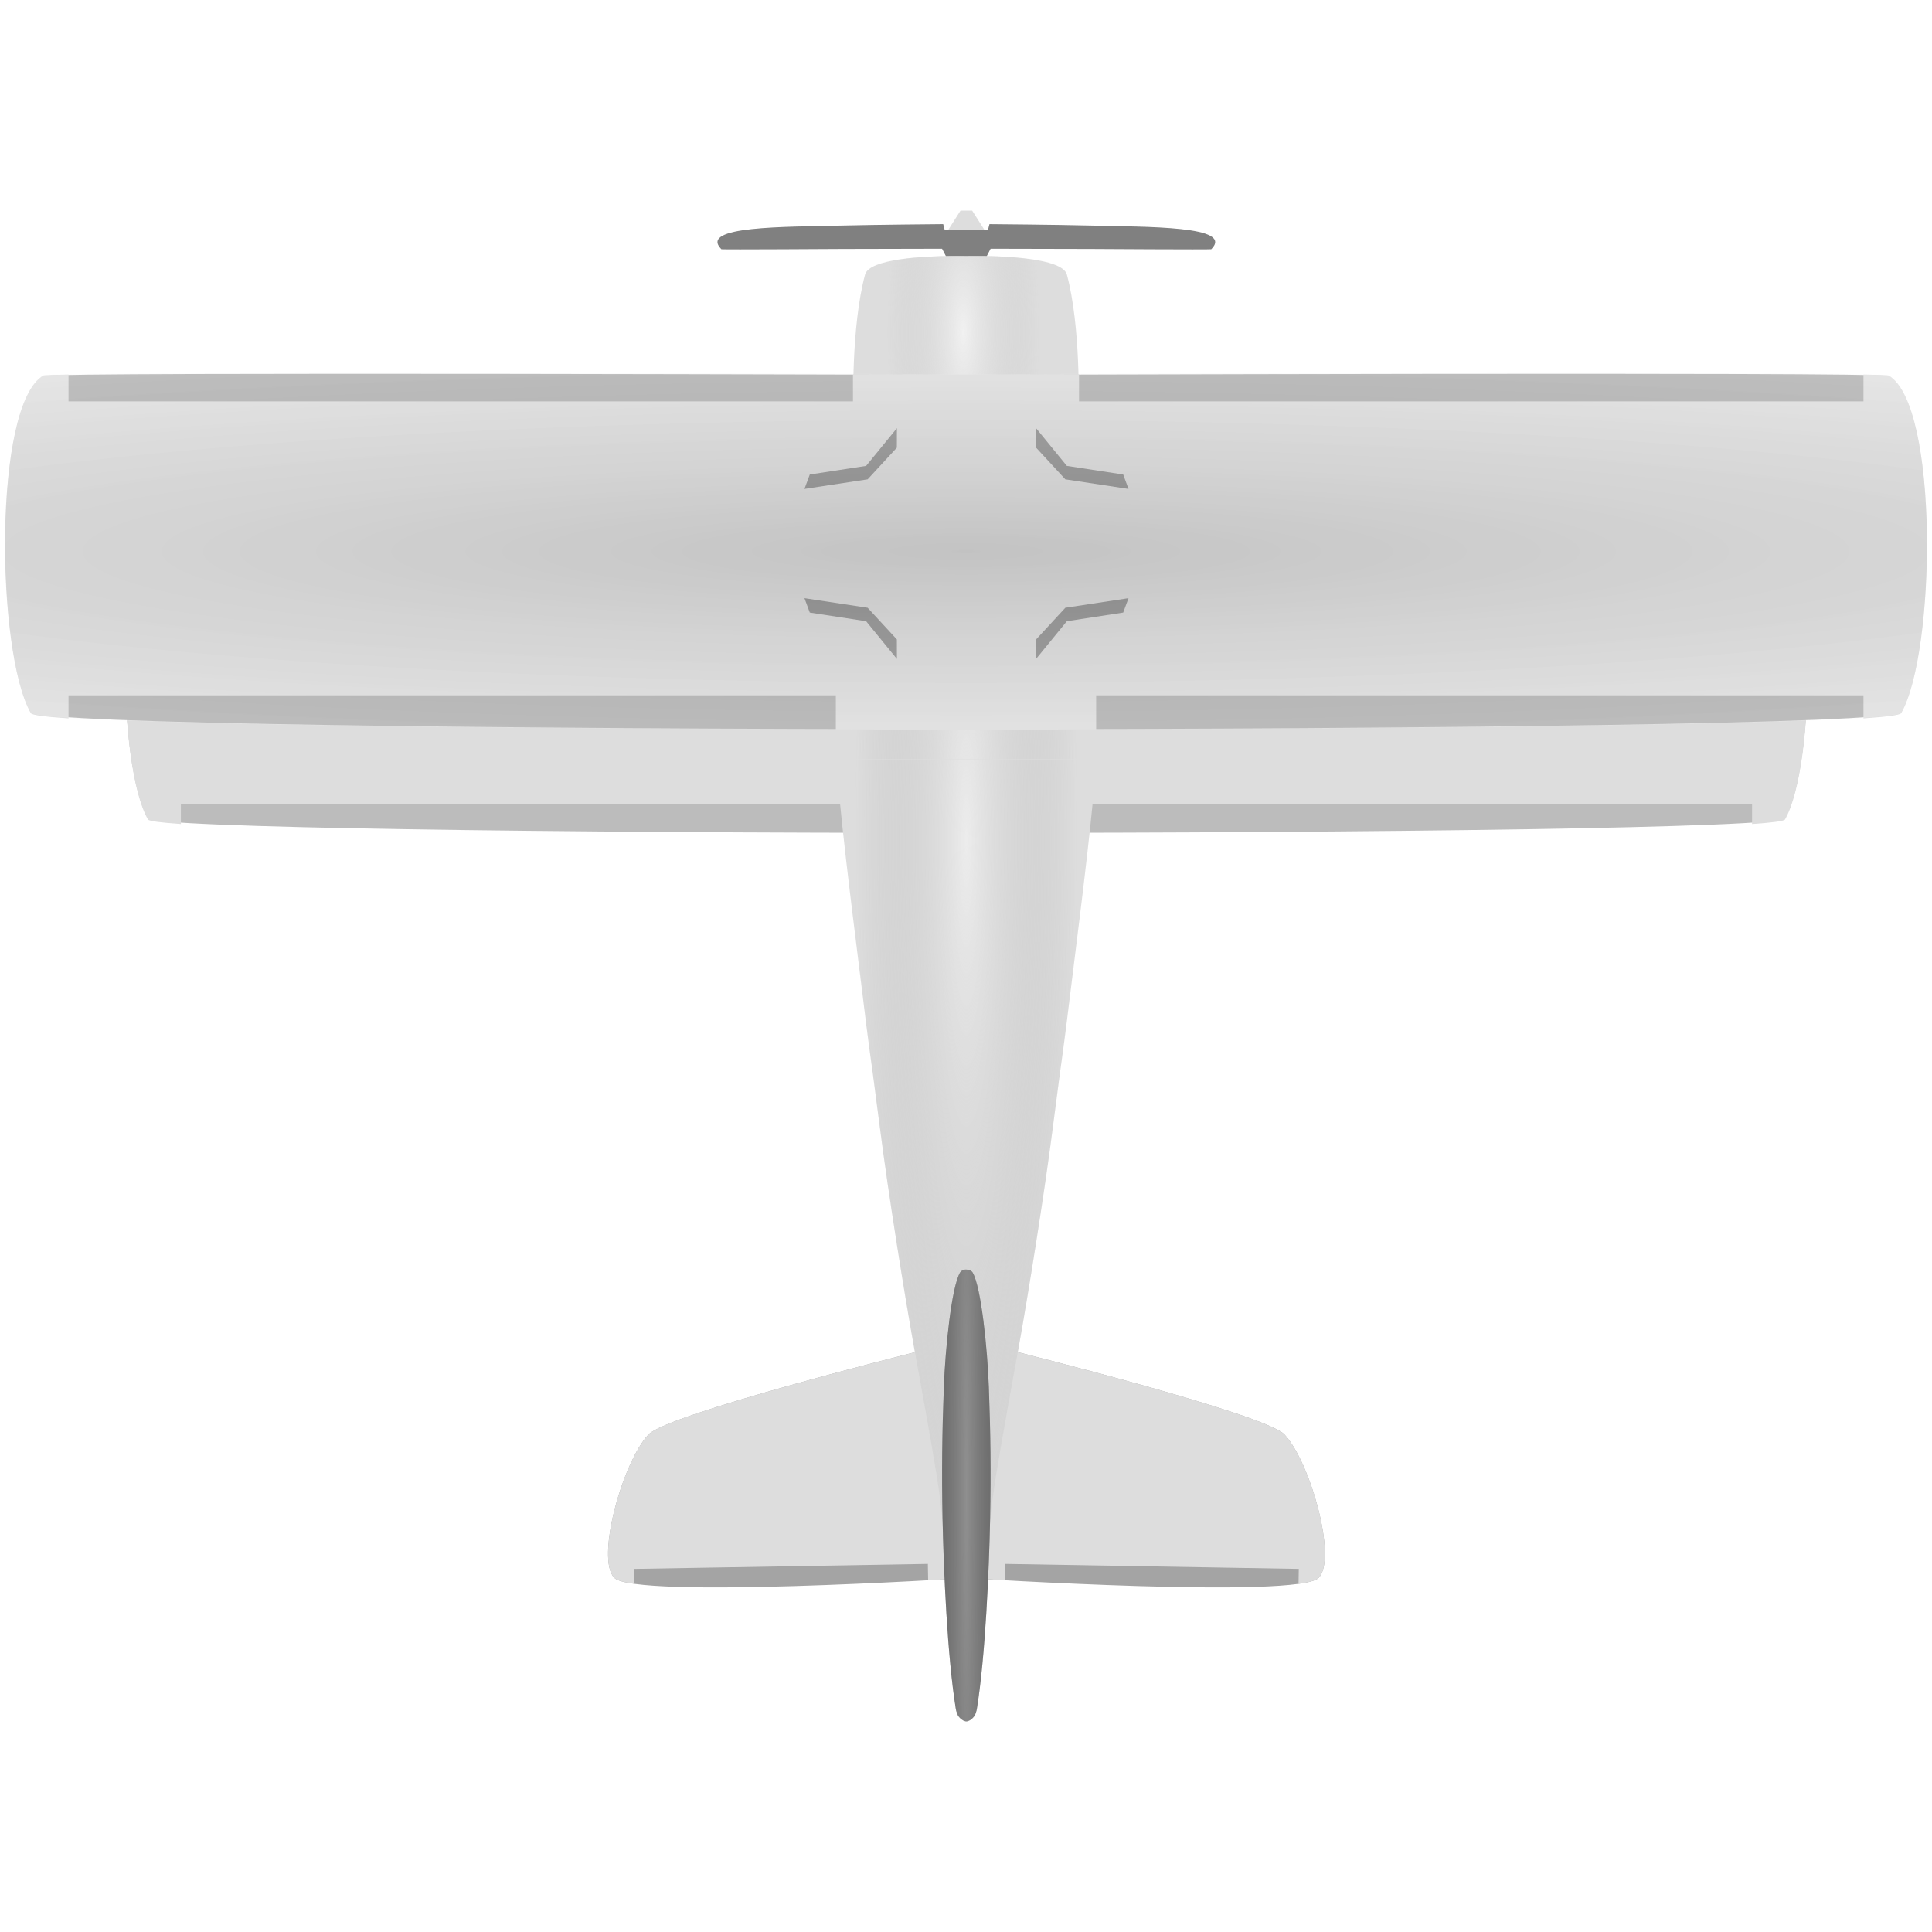
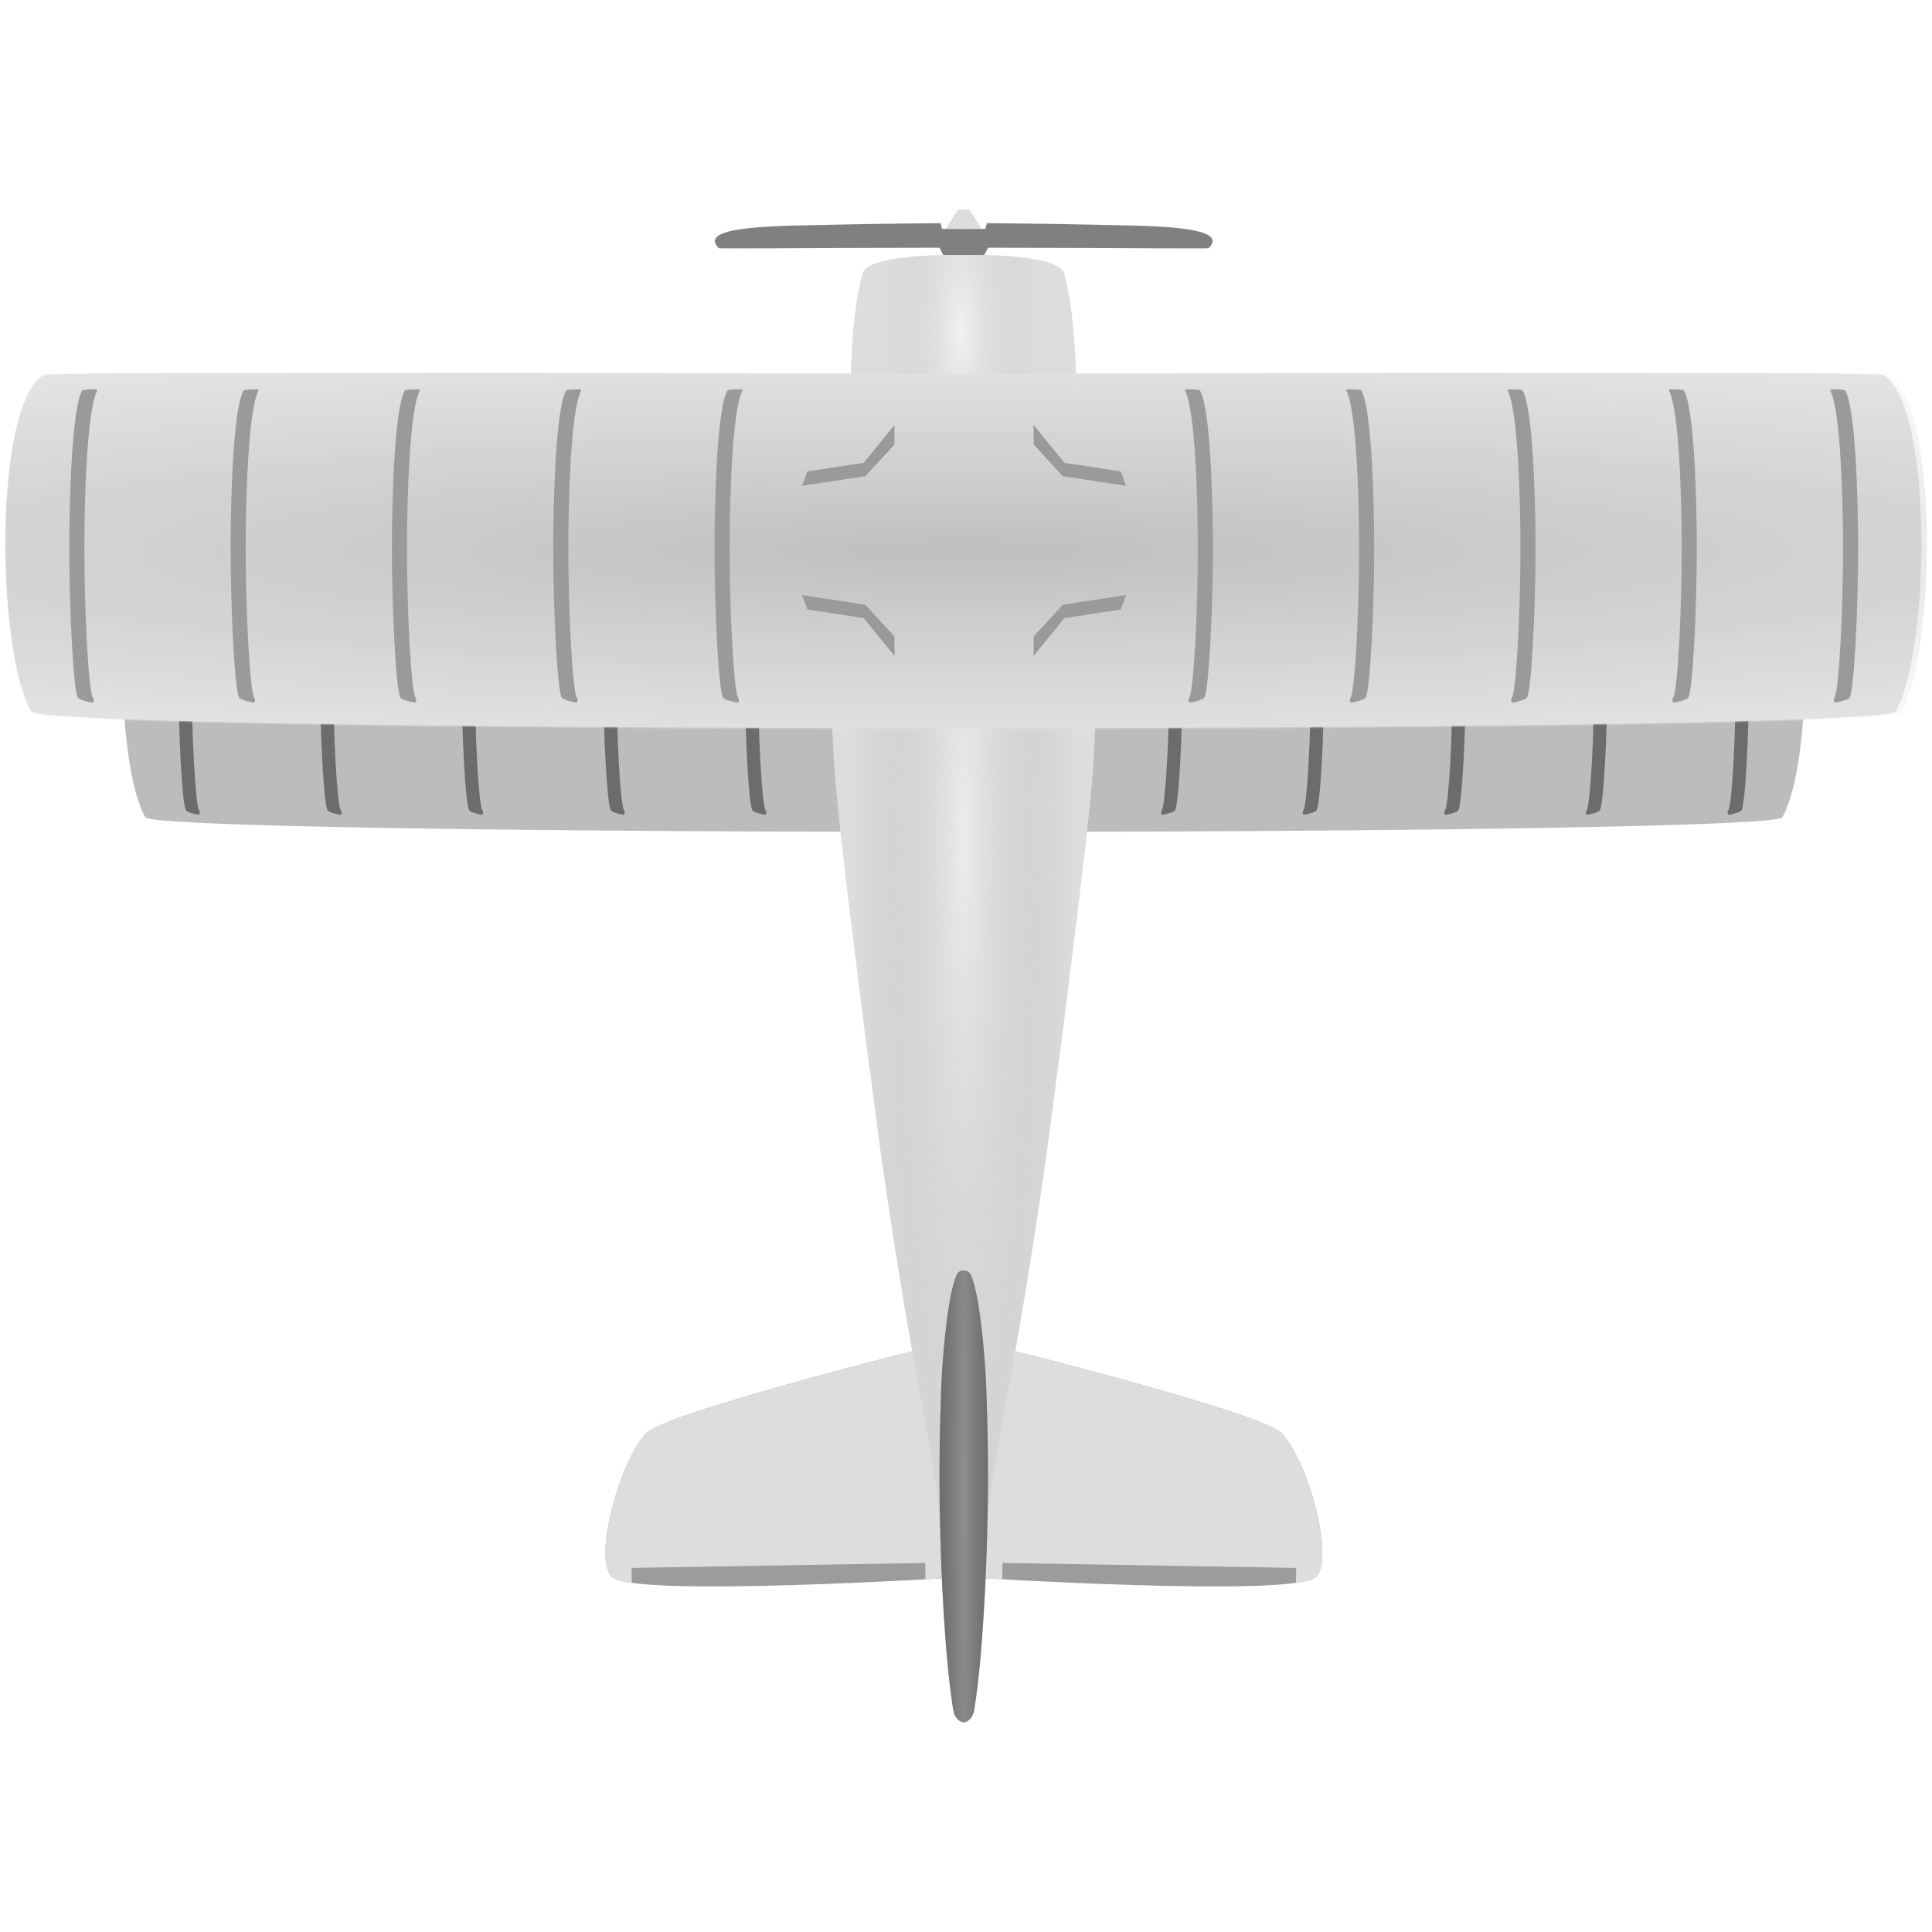
<svg xmlns="http://www.w3.org/2000/svg" xmlns:xlink="http://www.w3.org/1999/xlink" version="1.1" id="svg1" width="500" height="500" viewBox="0 0 500 500">
  <defs id="defs1">
    <linearGradient id="linearGradient92">
      <stop style="stop-color:#9d9d9d;stop-opacity:0.519;" offset="0" id="stop93" />
      <stop style="stop-color:#525252;stop-opacity:0.364;" offset="0.855" id="stop94" />
    </linearGradient>
    <linearGradient id="linearGradient91">
-       <stop style="stop-color:#969696;stop-opacity:0.363;" offset="0.003" id="stop91" />
+       <stop style="stop-color:#8b8b8b;stop-opacity:0.363;" offset="0.003" id="stop91" />
      <stop style="stop-color:#ffffff;stop-opacity:0.31;" offset="1" id="stop92" />
    </linearGradient>
    <linearGradient id="linearGradient25">
      <stop style="stop-color:#f1f1f1;stop-opacity:1;" offset="0" id="stop26" />
      <stop style="stop-color:#c2c2c2;stop-opacity:0;" offset="1" id="stop27" />
    </linearGradient>
    <linearGradient id="linearGradient23">
      <stop style="stop-color:#ececec;stop-opacity:1;" offset="0" id="stop24" />
      <stop style="stop-color:#afafaf;stop-opacity:0;" offset="0.997" id="stop25" />
    </linearGradient>
    <radialGradient xlink:href="#linearGradient25" id="radialGradient27" cx="249.666" cy="130.8" fx="249.666" fy="130.8" r="29.181" gradientTransform="matrix(0.6728547,0,0,2.458922,82.06377,-190.617)" gradientUnits="userSpaceOnUse" />
    <radialGradient xlink:href="#linearGradient23" id="radialGradient77" gradientUnits="userSpaceOnUse" gradientTransform="matrix(0.8390374,0,0,7.702767,40.38072,-2241.295)" cx="250.848" cy="325.066" fx="250.848" fy="325.066" r="34.325" />
-     <radialGradient xlink:href="#linearGradient91" id="radialGradient92" cx="250.872" cy="195.696" fx="250.872" fy="195.696" r="248.183" gradientTransform="matrix(2.112533,0,0,0.2292493,-279.2024,142.8142)" gradientUnits="userSpaceOnUse" />
-     <radialGradient xlink:href="#linearGradient92" id="radialGradient94" cx="250.848" cy="432.015" fx="250.848" fy="432.015" r="6.276" gradientTransform="matrix(1.079668,0,0,52.02108,-19.98462,-22041.855)" gradientUnits="userSpaceOnUse" />
+     <radialGradient xlink:href="#linearGradient92" id="radialGradient94" cx="250.848" cy="432.015" fx="250.848" fy="432.015" r="6.276" gradientTransform="matrix(1.079668,0,0,52.02108,-19.98462,-22041.347)" gradientUnits="userSpaceOnUse" />
+     <radialGradient xlink:href="#linearGradient91" id="radialGradient32" gradientUnits="userSpaceOnUse" gradientTransform="matrix(2.112533,0,0,0.2377967,-278.5408,141.325)" cx="250.872" cy="195.696" fx="250.872" fy="195.696" r="248.183" />
  </defs>
  <g id="g1">
-     <g id="g2" transform="translate(-0.760736,-44.98777)">
+     <g id="g3" transform="translate(-1.434719,-45.24168)">
      <path id="path5" style="fill:#dddddd;fill-opacity:1;stroke-width:8.315;paint-order:markers fill stroke" d="m 250.814,99.496 -1.475,0.004 -3.25,5.104 4.717,0.01 h 0.084 l 4.717,-0.01 -3.25,-5.104 -1.475,-0.004 z" />
      <path id="path10" style="fill:#808080;fill-opacity:1;stroke-width:8.315;paint-order:markers fill stroke" d="m 244.861,103 c 0,0 -17.383,0.143 -26.115,0.363 -14.712,0.372 -37.376,0.038 -31.287,6.127 0.121,0.121 31.119,-0.074 31.119,-0.074 l 25.986,-0.059 1.084,2.076 5.201,-0.047 5.199,0.047 1.086,-2.076 25.986,0.059 c 0,0 30.996,0.195 31.117,0.074 6.089,-6.089 -16.575,-5.755 -31.287,-6.127 C 274.219,103.143 256.835,103 256.835,103 l -0.385,1.477 -5.602,0.049 -5.602,-0.049 z" />
      <path id="path11" style="fill:#dddddd;fill-opacity:1;stroke-width:8.315;paint-order:markers fill stroke" d="m 246.901,111.238 c -7.008,0.06 -21.16,0.695 -22.266,4.822 -3.606,13.456 -3.027,33.889 -3.027,33.889 l 29.146,0.133 29.146,-0.133 c 0,0 0.578,-20.432 -3.027,-33.889 -1.466,-5.47 -25.803,-4.807 -26.009,-4.804 -0.207,0.003 -1.683,-0.038 -3.963,-0.018 z" />
      <path id="path16" style="fill:url(#radialGradient27);stroke-width:8.315;paint-order:markers fill stroke" d="m 246.995,111.238 c -7.008,0.06 -21.16,0.695 -22.266,4.822 -3.606,13.456 -3.027,33.889 -3.027,33.889 l 29.146,0.133 29.146,-0.133 c 0,0 0.578,-20.432 -3.027,-33.889 -1.466,-5.47 -25.803,-4.807 -26.009,-4.804 -0.207,0.003 -1.683,-0.038 -3.963,-0.018 z" />
-       <path id="path17" style="fill:#a4a4a4;fill-opacity:1;stroke-width:8.315;paint-order:markers fill stroke" d="m 237.521,394.951 c 0,0 -63.974,15.984 -68.924,21.27 -6.778,7.238 -13.707,32.253 -8.838,37.123 5.44,5.44 88.613,0.202 91.127,0.043 2.508,0.159 85.688,5.398 91.129,-0.043 4.87,-4.87 -2.059,-29.885 -8.838,-37.123 -4.95,-5.285 -68.924,-21.27 -68.924,-21.27 l -13.366,-0.266 z" />
+       <path id="path17" style="fill:#9c9c9c;fill-opacity:1;stroke-width:8.315;paint-order:markers fill stroke" d="m 237.521,394.951 c 0,0 -63.974,15.984 -68.924,21.27 -6.778,7.238 -13.707,32.253 -8.838,37.123 5.44,5.44 88.613,0.202 91.127,0.043 2.508,0.159 85.688,5.398 91.129,-0.043 4.87,-4.87 -2.059,-29.885 -8.838,-37.123 -4.95,-5.285 -68.924,-21.27 -68.924,-21.27 l -13.366,-0.266 z" />
      <path id="path64" style="fill:#bcbcbc;fill-opacity:1;stroke-width:7.293;paint-order:markers fill stroke" d="m 147.062,179.809 c -52.086,-0.064 -104.373,-0.012 -105.171,0.449 -11.467,6.62 -10.731,62.829 -2.842,76.494 2.916,5.051 420.735,5.051 423.651,0 7.889,-13.665 8.625,-69.873 -2.842,-76.494 -1.593,-0.92 -208.186,-0.208 -208.823,-0.206 0,0 -0.319,1e-5 -0.32,0 -0.318,-8.8e-4 -51.726,-0.18 -103.652,-0.243 z" />
-       <path id="path65" style="fill:#dddddd;fill-opacity:1;stroke-width:7.293;paint-order:markers fill stroke" d="m 225.279,180.303 v 6.136 H 47.576 v -6.076 c -3.219,0.058 -5.541,0.124 -5.686,0.207 -11.467,6.62 -10.731,62.829 -2.842,76.494 0.258,0.446 3.492,0.834 8.528,1.18 V 253.02 H 221.4 v 7.769 c 16.446,0.033 29.398,0.034 29.454,0.034 h 0.063 c 0.056,-10e-6 13.007,-0.002 29.454,-0.034 V 253.02 h 173.824 v 5.225 c 5.035,-0.347 8.27,-0.734 8.528,-1.18 7.889,-13.665 8.625,-69.874 -2.842,-76.494 -0.145,-0.084 -2.467,-0.149 -5.686,-0.207 v 6.076 H 276.492 v -6.136 c -5.567,0.017 -25.445,0.06 -25.602,0.06 l -0.003,0.002 -0.004,-0.002 c -0.157,1.7e-4 -20.039,-0.043 -25.604,-0.06 z" />
-       <path id="path74" style="fill:#dddddd;fill-opacity:1;stroke-width:8.315;paint-order:markers fill stroke" d="m 250.887,394.686 -13.365,0.266 c 0,0 -63.974,15.984 -68.924,21.27 -6.778,7.238 -13.707,32.253 -8.838,37.123 0.664,0.664 2.501,1.167 5.193,1.541 l -0.065,-3.867 76.002,-1.293 0.072,4.227 c 4.342,-0.245 9.495,-0.537 9.924,-0.564 0.428,0.027 5.581,0.32 9.926,0.564 l 0.072,-4.227 76.002,1.293 -0.066,3.867 c 2.693,-0.375 4.531,-0.877 5.195,-1.541 4.87,-4.87 -2.059,-29.885 -8.838,-37.123 -4.95,-5.285 -68.924,-21.27 -68.924,-21.27 z" />
-       <path id="path76" style="fill:#dddddd;fill-opacity:1;stroke-width:8.315;paint-order:markers fill stroke" d="m 223.852,208.564 c -9.625,9.625 -7.131,19.371 -6.783,30.111 0.397,12.232 4.494,44.087 5.84,55.037 4.218,34.313 1.802,13.862 5.623,43.594 2.064,16.055 6.116,41.703 8.994,57.633 7.726,42.76 7.027,39.105 7.902,58.705 0.048,1.073 2.306,34.539 3.232,35.465 0.706,0.706 1.457,0.849 2.187,0.859 0.73,0.01 1.483,-0.131 2.19,-0.838 0.926,-0.926 3.183,-34.393 3.23,-35.467 0.875,-19.6 0.177,-15.943 7.902,-58.703 2.878,-15.93 6.931,-41.577 8.994,-57.633 3.821,-29.732 1.407,-9.283 5.625,-43.596 1.346,-10.95 5.441,-42.805 5.838,-55.037 0.348,-10.74 2.842,-20.486 -6.783,-30.111 -11.978,-11.978 -24.546,-11.605 -29.119,-11.479 -4.573,0.126 -15.094,1.68 -24.873,11.459 z" />
+       <path id="path74" style="display:inline;fill:#dddddd;fill-opacity:1;stroke-width:8.315;paint-order:markers fill stroke" d="m 250.887,394.686 -13.365,0.266 c 0,0 -63.974,15.984 -68.924,21.27 -6.778,7.238 -13.707,32.253 -8.838,37.123 0.664,0.664 2.501,1.167 5.193,1.541 l -0.065,-3.867 76.002,-1.293 0.072,4.227 c 4.342,-0.245 9.495,-0.537 9.924,-0.564 0.428,0.027 5.581,0.32 9.926,0.564 l 0.072,-4.227 76.002,1.293 -0.066,3.867 c 2.693,-0.375 4.531,-0.877 5.195,-1.541 4.87,-4.87 -2.059,-29.885 -8.838,-37.123 -4.95,-5.285 -68.924,-21.27 -68.924,-21.27 z" />
+       <path id="path76" style="display:inline;fill:#dddddd;fill-opacity:1;stroke-width:8.315;paint-order:markers fill stroke" d="m 223.852,208.564 c -9.625,9.625 -7.131,19.371 -6.783,30.111 0.397,12.232 4.494,44.087 5.84,55.037 4.218,34.313 1.802,13.862 5.623,43.594 2.064,16.055 6.116,41.703 8.994,57.633 7.726,42.76 7.027,39.105 7.902,58.705 0.048,1.073 2.306,34.539 3.232,35.465 0.706,0.706 1.457,0.849 2.187,0.859 0.73,0.01 1.483,-0.131 2.19,-0.838 0.926,-0.926 3.183,-34.393 3.23,-35.467 0.875,-19.6 0.177,-15.943 7.902,-58.703 2.878,-15.93 6.931,-41.577 8.994,-57.633 3.821,-29.732 1.407,-9.283 5.625,-43.596 1.346,-10.95 5.441,-42.805 5.838,-55.037 0.348,-10.74 2.842,-20.486 -6.783,-30.111 -11.978,-11.978 -24.546,-11.605 -29.119,-11.479 -4.573,0.126 -15.094,1.68 -24.873,11.459 z" />
      <path id="path77" style="fill:url(#radialGradient77);fill-opacity:1;stroke-width:8.315;paint-order:markers fill stroke" d="m 223.856,208.443 c -9.625,9.625 -7.131,19.371 -6.783,30.111 0.397,12.232 4.494,44.087 5.84,55.037 4.218,34.313 1.802,13.862 5.623,43.594 2.064,16.055 6.116,41.703 8.994,57.633 7.726,42.76 7.027,39.105 7.902,58.705 0.048,1.073 2.306,34.539 3.232,35.465 0.706,0.706 1.457,0.849 2.187,0.859 0.73,0.01 1.483,-0.131 2.19,-0.838 0.926,-0.926 3.183,-34.393 3.23,-35.467 0.875,-19.6 0.177,-15.943 7.902,-58.703 2.878,-15.93 6.931,-41.577 8.994,-57.633 3.821,-29.732 1.407,-9.283 5.625,-43.596 1.346,-10.95 5.441,-42.805 5.838,-55.037 0.348,-10.74 2.842,-20.486 -6.783,-30.111 -11.978,-11.978 -24.546,-11.605 -29.119,-11.479 -4.573,0.126 -15.094,1.68 -24.873,11.459 z" />
-       <path id="path78" style="fill:#808080;fill-opacity:1;stroke-width:8.315;paint-order:markers fill stroke" d="m 249.212,374.328 c -2.22,3.845 -3.812,19.633 -4.189,29.65 -0.441,11.718 -0.57,22.141 -0.334,33.865 0.275,13.645 1.246,35.826 3.42,49.299 0.491,3.042 2.586,3.382 2.74,3.333 0.155,0.05 2.248,-0.291 2.738,-3.333 2.174,-13.473 3.145,-35.654 3.42,-49.299 0.236,-11.724 0.107,-22.147 -0.334,-33.865 -0.377,-10.017 -1.968,-25.806 -4.188,-29.65 -0.381,-0.659 -1.296,-0.79 -1.886,-0.777 -0.59,0.013 -1.182,0.42 -1.388,0.777 z" />
-       <path style="fill:#5e5e5e;fill-opacity:1;stroke-width:8.315;paint-order:markers fill stroke" d="m 224.915,165.562 7.968,-9.765 -0.014,5.05 -7.559,8.193 -16.355,2.481 1.377,-3.725 z" id="path81" />
-       <path style="fill:#5e5e5e;fill-opacity:1;stroke-width:8.315;paint-order:markers fill stroke" d="m 276.861,165.562 -7.968,-9.765 0.014,5.05 7.559,8.193 16.355,2.481 -1.377,-3.725 z" id="path82" />
-       <path style="fill:#5e5e5e;fill-opacity:1;stroke-width:8.315;paint-order:markers fill stroke" d="m 276.861,205.756 -7.968,9.765 0.014,-5.05 7.559,-8.193 16.355,-2.481 -1.377,3.725 z" id="path83" />
-       <path style="fill:#5e5e5e;fill-opacity:1;stroke-width:8.315;paint-order:markers fill stroke" d="m 224.915,205.756 7.968,9.765 -0.014,-5.05 -7.559,-8.193 -16.355,-2.481 1.377,3.725 z" id="path84" />
-       <path id="path85" style="fill:#a4a4a4;fill-opacity:1;stroke-width:8.306;paint-order:markers fill stroke" d="m 132.554,141.754 c -59.319,-0.072 -118.868,-0.013 -119.777,0.511 -13.059,7.54 -12.222,71.555 -3.237,87.117 3.321,5.752 479.163,5.752 482.484,0 8.985,-15.562 9.823,-79.577 -3.237,-87.117 -1.815,-1.048 -237.097,-0.237 -237.823,-0.234 0,0 -0.364,1e-5 -0.365,0 -0.362,-0.001 -58.909,-0.205 -118.046,-0.277 z" />
-       <path id="path86" style="fill:#dddddd;fill-opacity:1;stroke-width:8.332;paint-order:markers fill stroke" d="m 221.507,141.863 v 7.01 H 18.493 v -6.942 c -3.678,0.067 -6.33,0.141 -6.496,0.237 -13.1,7.563 -12.26,71.778 -3.247,87.389 0.294,0.51 3.99,0.953 9.743,1.348 v -5.969 H 217.076 v 8.876 c 18.789,0.037 33.585,0.039 33.649,0.039 h 0.072 c 0.064,-1e-5 14.86,-0.002 33.649,-0.039 v -8.876 h 198.583 v 5.969 c 5.753,-0.396 9.448,-0.839 9.743,-1.348 9.013,-15.611 9.853,-79.826 -3.247,-87.389 -0.165,-0.095 -2.818,-0.17 -6.496,-0.237 v 6.942 h -203.013 v -7.01 c -6.36,0.02 -29.069,0.069 -29.249,0.069 l -0.004,0.002 -0.004,-0.002 c -0.18,1.9e-4 -22.893,-0.049 -29.251,-0.069 z" />
-       <path style="fill:#808080;fill-opacity:1;stroke-width:8.315;paint-order:markers fill stroke" d="m 224.915,165.562 7.968,-9.765 -0.014,5.05 -7.559,8.193 -16.355,2.481 1.377,-3.725 z" id="path87" />
-       <path style="fill:#808080;fill-opacity:1;stroke-width:8.315;paint-order:markers fill stroke" d="m 276.861,165.562 -7.968,-9.765 0.014,5.05 7.559,8.193 16.355,2.481 -1.377,-3.725 z" id="path88" />
-       <path style="fill:#808080;fill-opacity:1;stroke-width:8.315;paint-order:markers fill stroke" d="m 276.861,205.756 -7.968,9.765 0.014,-5.05 7.559,-8.193 16.355,-2.481 -1.377,3.725 z" id="path89" />
-       <path style="fill:#808080;fill-opacity:1;stroke-width:8.315;paint-order:markers fill stroke" d="m 224.915,205.756 7.968,9.765 -0.014,-5.05 -7.559,-8.193 -16.355,-2.481 1.377,3.725 z" id="path90" />
-       <path id="path91" style="fill:url(#radialGradient92);stroke-width:8.332;paint-order:markers fill stroke" d="m 132.18,141.577 c -59.502,-0.073 -119.235,-0.013 -120.146,0.513 -13.1,7.563 -12.259,71.775 -3.247,87.385 3.331,5.77 480.641,5.77 483.973,0 9.013,-15.61 9.853,-79.822 -3.247,-87.385 -1.82,-1.051 -237.828,-0.237 -238.557,-0.235 0,0 -0.365,1e-5 -0.366,0 -0.364,-0.001 -59.091,-0.205 -118.41,-0.278 z" />
-       <path id="path92" style="fill:url(#radialGradient94);stroke-width:8.315;paint-order:markers fill stroke" d="m 249.212,374.328 c -2.22,3.845 -3.812,19.633 -4.189,29.65 -0.441,11.718 -0.57,22.141 -0.334,33.865 0.275,13.645 1.246,35.826 3.42,49.299 0.491,3.042 2.586,3.382 2.74,3.333 0.155,0.05 2.248,-0.291 2.738,-3.333 2.174,-13.473 3.145,-35.654 3.42,-49.299 0.236,-11.724 0.107,-22.147 -0.334,-33.865 -0.377,-10.017 -1.968,-25.806 -4.188,-29.65 -0.381,-0.659 -1.296,-0.79 -1.886,-0.777 -0.59,0.013 -1.182,0.42 -1.388,0.777 z" />
-       <rect style="fill:#dddddd;fill-opacity:1;stroke-width:8.197;paint-order:markers fill stroke" id="rect95" width="67.234" height="0.27" x="217.141" y="241.492" />
+       <path id="path78" style="display:inline;fill:#808080;fill-opacity:1;stroke-width:8.315;paint-order:markers fill stroke" d="m 249.212,374.828 c -2.22,3.845 -3.812,19.633 -4.189,29.65 -0.441,11.718 -0.57,22.141 -0.334,33.865 0.275,13.645 1.246,35.826 3.42,49.299 0.491,3.042 2.586,3.382 2.74,3.333 0.155,0.05 2.248,-0.291 2.738,-3.333 2.174,-13.473 3.145,-35.654 3.42,-49.299 0.236,-11.724 0.107,-22.147 -0.334,-33.865 -0.377,-10.017 -1.968,-25.806 -4.188,-29.65 -0.381,-0.659 -1.296,-0.79 -1.886,-0.777 -0.59,0.013 -1.182,0.42 -1.388,0.777 z" />
+       <path id="path92" style="display:inline;fill:url(#radialGradient94);stroke-width:8.315;paint-order:markers fill stroke" d="m 249.212,374.836 c -2.22,3.845 -3.812,19.633 -4.189,29.65 -0.441,11.718 -0.57,22.141 -0.334,33.865 0.275,13.645 1.246,35.826 3.42,49.299 0.491,3.042 2.586,3.382 2.74,3.333 0.155,0.05 2.248,-0.291 2.738,-3.333 2.174,-13.473 3.145,-35.654 3.42,-49.299 0.236,-11.724 0.107,-22.147 -0.334,-33.865 -0.377,-10.017 -1.968,-25.806 -4.188,-29.65 -0.381,-0.659 -1.296,-0.79 -1.886,-0.777 -0.59,0.013 -1.182,0.42 -1.388,0.777 z" />
+       <path id="path26" style="display:inline;fill:#6c6c6c;fill-opacity:1;stroke-width:4.017;paint-order:markers fill stroke" d="m 301.211,184.9 c -0.054,0.007 -0.075,0.367 -0.048,0.418 2.308,4.351 2.851,24.89 2.874,34.852 0.034,14.845 -0.935,33.214 -1.938,34.819 -0.017,0.027 -0.045,0.044 -0.07,0.081 -0.025,0.035 -0.047,0.102 -0.069,0.19 -0.05,0.202 -0.071,0.843 0.303,0.84 0.747,-0.094 2.955,-0.648 3.256,-1.13 1.003,-1.605 1.974,-19.976 1.939,-34.821 -0.023,-10.071 -0.56,-31.037 -2.951,-34.996 -0.113,-0.187 -2.211,-0.236 -3.297,-0.254 z m 36.647,0 c -0.054,0.007 -0.075,0.367 -0.048,0.418 2.308,4.351 2.851,24.89 2.874,34.852 0.034,14.845 -0.935,33.214 -1.938,34.819 -0.017,0.027 -0.045,0.044 -0.07,0.081 -0.025,0.035 -0.047,0.102 -0.069,0.19 -0.05,0.202 -0.071,0.843 0.304,0.84 0.747,-0.094 2.955,-0.648 3.256,-1.13 1.003,-1.605 1.974,-19.976 1.939,-34.821 -0.023,-10.071 -0.56,-31.037 -2.951,-34.996 -0.113,-0.187 -2.211,-0.236 -3.297,-0.254 z m 36.657,0 c -0.054,0.007 -0.075,0.367 -0.048,0.418 2.308,4.351 2.853,24.89 2.876,34.852 0.034,14.845 -0.937,33.214 -1.939,34.819 -0.017,0.027 -0.045,0.044 -0.07,0.081 -0.025,0.035 -0.047,0.102 -0.069,0.19 -0.05,0.202 -0.071,0.843 0.303,0.84 0.747,-0.094 2.955,-0.648 3.256,-1.13 1.003,-1.605 1.974,-19.976 1.939,-34.821 -0.023,-10.071 -0.56,-31.037 -2.951,-34.996 -0.113,-0.187 -2.211,-0.236 -3.297,-0.254 z m 36.647,0 c -0.054,0.007 -0.075,0.367 -0.048,0.418 2.308,4.351 2.853,24.89 2.876,34.852 0.034,14.845 -0.937,33.214 -1.939,34.819 -0.017,0.027 -0.045,0.044 -0.07,0.081 -0.025,0.035 -0.047,0.102 -0.069,0.19 -0.05,0.202 -0.071,0.843 0.303,0.84 0.747,-0.094 2.955,-0.648 3.256,-1.13 1.003,-1.605 1.974,-19.976 1.939,-34.821 -0.023,-10.071 -0.56,-31.037 -2.951,-34.996 -0.113,-0.187 -2.211,-0.236 -3.297,-0.254 z m 36.654,0 c -0.054,0.007 -0.075,0.367 -0.048,0.418 2.308,4.351 2.853,24.89 2.876,34.852 0.034,14.845 -0.937,33.214 -1.939,34.819 -0.017,0.027 -0.045,0.044 -0.07,0.081 -0.025,0.035 -0.047,0.102 -0.069,0.19 -0.05,0.202 -0.071,0.843 0.303,0.84 0.747,-0.094 2.955,-0.648 3.256,-1.13 1.003,-1.605 1.974,-19.976 1.939,-34.821 -0.023,-10.071 -0.56,-31.037 -2.951,-34.996 -0.113,-0.187 -2.211,-0.236 -3.297,-0.254 z m -393.943,0.004 c -1.087,0.018 -3.184,0.067 -3.297,0.254 -2.391,3.959 -2.928,24.925 -2.951,34.996 -0.034,14.845 0.937,33.216 1.939,34.821 0.301,0.482 2.509,1.036 3.256,1.13 0.374,0.003 0.353,-0.638 0.304,-0.84 -0.022,-0.088 -0.044,-0.155 -0.069,-0.19 -0.025,-0.036 -0.053,-0.053 -0.07,-0.081 -1.003,-1.605 -1.974,-19.975 -1.939,-34.819 0.023,-9.962 0.568,-30.5 2.876,-34.852 0.027,-0.051 0.006,-0.411 -0.048,-0.418 z m 36.654,0 c -1.087,0.018 -3.184,0.067 -3.297,0.254 -2.391,3.959 -2.928,24.925 -2.951,34.996 -0.034,14.845 0.937,33.216 1.939,34.821 0.301,0.482 2.509,1.036 3.256,1.13 0.374,0.003 0.353,-0.638 0.304,-0.84 -0.022,-0.088 -0.044,-0.155 -0.069,-0.19 -0.025,-0.036 -0.053,-0.053 -0.07,-0.081 -1.003,-1.605 -1.974,-19.975 -1.939,-34.819 0.023,-9.962 0.568,-30.5 2.876,-34.852 0.027,-0.051 0.006,-0.411 -0.048,-0.418 z m 36.647,0 c -1.087,0.018 -3.184,0.067 -3.297,0.254 -2.391,3.959 -2.928,24.925 -2.951,34.996 -0.034,14.845 0.937,33.216 1.939,34.821 0.301,0.482 2.509,1.036 3.256,1.13 0.374,0.003 0.353,-0.638 0.303,-0.84 -0.022,-0.088 -0.044,-0.155 -0.069,-0.19 -0.025,-0.036 -0.053,-0.053 -0.07,-0.081 -1.003,-1.605 -1.974,-19.975 -1.939,-34.819 0.023,-9.962 0.568,-30.5 2.876,-34.852 0.027,-0.051 0.006,-0.411 -0.048,-0.418 z m 36.657,0 c -1.087,0.018 -3.184,0.067 -3.297,0.254 -2.391,3.959 -2.928,24.925 -2.951,34.996 -0.034,14.845 0.937,33.216 1.939,34.821 0.301,0.482 2.511,1.036 3.258,1.13 0.374,0.003 0.353,-0.638 0.303,-0.84 -0.022,-0.088 -0.046,-0.155 -0.07,-0.19 -0.025,-0.036 -0.051,-0.053 -0.069,-0.081 -1.003,-1.605 -1.974,-19.975 -1.939,-34.819 0.023,-9.962 0.566,-30.5 2.874,-34.852 0.027,-0.051 0.006,-0.411 -0.048,-0.418 z m 36.647,0 c -1.087,0.018 -3.184,0.067 -3.297,0.254 -2.391,3.959 -2.928,24.925 -2.951,34.996 -0.034,14.845 0.937,33.216 1.939,34.821 0.301,0.482 2.511,1.036 3.258,1.13 0.374,0.003 0.353,-0.638 0.304,-0.84 -0.022,-0.088 -0.046,-0.155 -0.07,-0.19 -0.025,-0.036 -0.051,-0.053 -0.069,-0.081 -1.003,-1.605 -1.974,-19.975 -1.939,-34.819 0.023,-9.962 0.566,-30.5 2.874,-34.852 0.027,-0.051 0.006,-0.411 -0.048,-0.418 z" />
+       <g id="g2">
+         <path id="path29" style="display:inline;fill:#dddddd;fill-opacity:1;stroke-width:8.306;paint-order:markers fill stroke" d="m 132.554,141.754 c -59.319,-0.072 -118.868,-0.013 -119.777,0.511 -13.059,7.54 -12.222,71.555 -3.237,87.117 3.321,5.752 479.163,5.752 482.484,0 8.985,-15.562 9.823,-79.577 -3.237,-87.117 -1.815,-1.048 -237.097,-0.237 -237.823,-0.234 0,0 -0.364,1e-5 -0.365,0 -0.362,-0.001 -58.909,-0.205 -118.046,-0.277 z" />
+         <path id="path30" style="display:inline;fill:url(#radialGradient32);stroke-width:8.332;paint-order:markers fill stroke" d="m 132.841,141.761 c -59.502,-0.073 -119.235,-0.013 -120.146,0.513 -13.1,7.563 -12.259,71.775 -3.247,87.385 3.331,5.77 480.641,5.77 483.973,0 9.013,-15.61 9.853,-79.822 -3.247,-87.385 -1.82,-1.051 -237.828,-0.237 -238.557,-0.235 0,0 -0.365,1e-5 -0.366,0 -0.364,-0.001 -59.091,-0.205 -118.41,-0.278 z" />
+         <path id="path31" style="fill:#9a9a9a;fill-opacity:1;stroke-width:8.315;paint-order:markers fill stroke" d="m 232.928,155.25 -7.969,9.766 -14.582,2.234 -1.377,3.725 16.355,-2.48 7.559,-8.193 z m 36.01,0 0.014,5.051 7.559,8.193 16.355,2.48 -1.377,-3.725 -14.582,-2.234 z m -59.938,44 1.377,3.725 14.582,2.234 7.969,9.766 -0.014,-5.051 -7.559,-8.193 z m 83.865,0 -16.355,2.48 -7.559,8.193 -0.014,5.051 7.969,-9.766 14.582,-2.234 z" />
+         <path id="path32" style="display:inline;fill:#9a9a9a;fill-opacity:1;stroke-width:4.576;paint-order:markers fill stroke" d="m 308.213,145.977 c -0.062,0.008 -0.085,0.418 -0.055,0.477 2.629,4.956 3.247,28.35 3.273,39.697 0.039,16.909 -1.065,37.832 -2.207,39.66 -0.019,0.031 -0.051,0.05 -0.08,0.092 -0.028,0.04 -0.053,0.116 -0.078,0.217 -0.057,0.231 -0.081,0.96 0.346,0.957 0.851,-0.107 3.366,-0.738 3.709,-1.287 1.142,-1.828 2.248,-22.754 2.209,-39.662 -0.026,-11.471 -0.637,-35.352 -3.361,-39.861 -0.129,-0.213 -2.518,-0.268 -3.756,-0.289 z m 41.742,0 c -0.062,0.008 -0.085,0.418 -0.055,0.477 2.629,4.956 3.247,28.35 3.273,39.697 0.039,16.909 -1.065,37.832 -2.207,39.66 -0.019,0.031 -0.051,0.05 -0.08,0.092 -0.028,0.04 -0.053,0.116 -0.078,0.217 -0.057,0.231 -0.081,0.96 0.346,0.957 0.851,-0.107 3.366,-0.738 3.709,-1.287 1.142,-1.828 2.248,-22.754 2.209,-39.662 -0.026,-11.471 -0.637,-35.352 -3.361,-39.861 -0.129,-0.213 -2.518,-0.268 -3.756,-0.289 z m 41.754,0 c -0.062,0.008 -0.085,0.418 -0.055,0.477 2.629,4.956 3.249,28.35 3.275,39.697 0.039,16.909 -1.067,37.832 -2.209,39.66 -0.019,0.031 -0.051,0.05 -0.08,0.092 -0.028,0.04 -0.053,0.116 -0.078,0.217 -0.057,0.231 -0.081,0.96 0.346,0.957 0.851,-0.107 3.366,-0.738 3.709,-1.287 1.142,-1.828 2.248,-22.754 2.209,-39.662 -0.026,-11.471 -0.637,-35.352 -3.361,-39.861 -0.129,-0.213 -2.518,-0.268 -3.756,-0.289 z m 41.742,0 c -0.062,0.008 -0.085,0.418 -0.055,0.477 2.629,4.956 3.249,28.35 3.275,39.697 0.039,16.909 -1.067,37.832 -2.209,39.66 -0.019,0.031 -0.051,0.05 -0.08,0.092 -0.028,0.04 -0.053,0.116 -0.078,0.217 -0.057,0.231 -0.081,0.96 0.346,0.957 0.851,-0.107 3.366,-0.738 3.709,-1.287 1.142,-1.828 2.248,-22.754 2.209,-39.662 -0.026,-11.471 -0.637,-35.352 -3.361,-39.861 -0.129,-0.213 -2.518,-0.268 -3.756,-0.289 z m 41.75,0 c -0.062,0.008 -0.085,0.418 -0.055,0.477 2.629,4.956 3.249,28.35 3.275,39.697 0.039,16.909 -1.067,37.832 -2.209,39.66 -0.019,0.031 -0.051,0.05 -0.08,0.092 -0.028,0.04 -0.053,0.116 -0.078,0.217 -0.057,0.231 -0.081,0.96 0.346,0.957 0.851,-0.107 3.366,-0.738 3.709,-1.287 1.142,-1.828 2.248,-22.754 2.209,-39.662 -0.026,-11.471 -0.637,-35.352 -3.361,-39.861 -0.129,-0.213 -2.518,-0.268 -3.756,-0.289 z m -448.713,0.004 c -1.238,0.021 -3.627,0.076 -3.756,0.289 -2.724,4.51 -3.335,28.39 -3.361,39.861 -0.039,16.909 1.067,37.834 2.209,39.662 0.343,0.549 2.858,1.181 3.709,1.287 0.426,0.003 0.402,-0.726 0.346,-0.957 -0.025,-0.101 -0.05,-0.176 -0.078,-0.217 -0.029,-0.042 -0.061,-0.061 -0.08,-0.092 -1.142,-1.828 -2.248,-22.752 -2.209,-39.66 0.026,-11.347 0.647,-34.741 3.275,-39.697 0.031,-0.058 0.007,-0.469 -0.055,-0.477 z m 41.75,0 c -1.238,0.021 -3.627,0.076 -3.756,0.289 -2.724,4.51 -3.335,28.39 -3.361,39.861 -0.039,16.909 1.067,37.834 2.209,39.662 0.343,0.549 2.858,1.181 3.709,1.287 0.426,0.003 0.402,-0.726 0.346,-0.957 -0.025,-0.101 -0.05,-0.176 -0.078,-0.217 -0.029,-0.042 -0.061,-0.061 -0.08,-0.092 -1.142,-1.828 -2.248,-22.752 -2.209,-39.66 0.026,-11.347 0.647,-34.741 3.275,-39.697 0.031,-0.058 0.007,-0.469 -0.055,-0.477 z m 41.742,0 c -1.238,0.021 -3.627,0.076 -3.756,0.289 -2.724,4.51 -3.335,28.39 -3.361,39.861 -0.039,16.909 1.067,37.834 2.209,39.662 0.343,0.549 2.858,1.181 3.709,1.287 0.426,0.003 0.402,-0.726 0.346,-0.957 -0.025,-0.101 -0.05,-0.176 -0.078,-0.217 -0.029,-0.042 -0.061,-0.061 -0.08,-0.092 -1.142,-1.828 -2.248,-22.752 -2.209,-39.66 0.026,-11.347 0.647,-34.741 3.275,-39.697 0.031,-0.058 0.007,-0.469 -0.055,-0.477 z m 41.754,0 c -1.238,0.021 -3.627,0.076 -3.756,0.289 -2.724,4.51 -3.335,28.39 -3.361,39.861 -0.039,16.909 1.067,37.834 2.209,39.662 0.343,0.549 2.86,1.181 3.711,1.287 0.426,0.003 0.402,-0.726 0.346,-0.957 -0.025,-0.101 -0.052,-0.176 -0.08,-0.217 -0.029,-0.042 -0.059,-0.061 -0.078,-0.092 -1.142,-1.828 -2.248,-22.752 -2.209,-39.66 0.026,-11.347 0.645,-34.741 3.273,-39.697 0.031,-0.058 0.007,-0.469 -0.055,-0.477 z m 41.742,0 c -1.238,0.021 -3.627,0.076 -3.756,0.289 -2.724,4.51 -3.335,28.39 -3.361,39.861 -0.039,16.909 1.067,37.834 2.209,39.662 0.343,0.549 2.86,1.181 3.711,1.287 0.426,0.003 0.402,-0.726 0.346,-0.957 -0.025,-0.101 -0.052,-0.176 -0.08,-0.217 -0.029,-0.042 -0.059,-0.061 -0.078,-0.092 -1.142,-1.828 -2.248,-22.752 -2.209,-39.66 0.026,-11.347 0.645,-34.741 3.273,-39.697 0.031,-0.058 0.007,-0.469 -0.055,-0.477 z" />
+       </g>
    </g>
  </g>
</svg>
